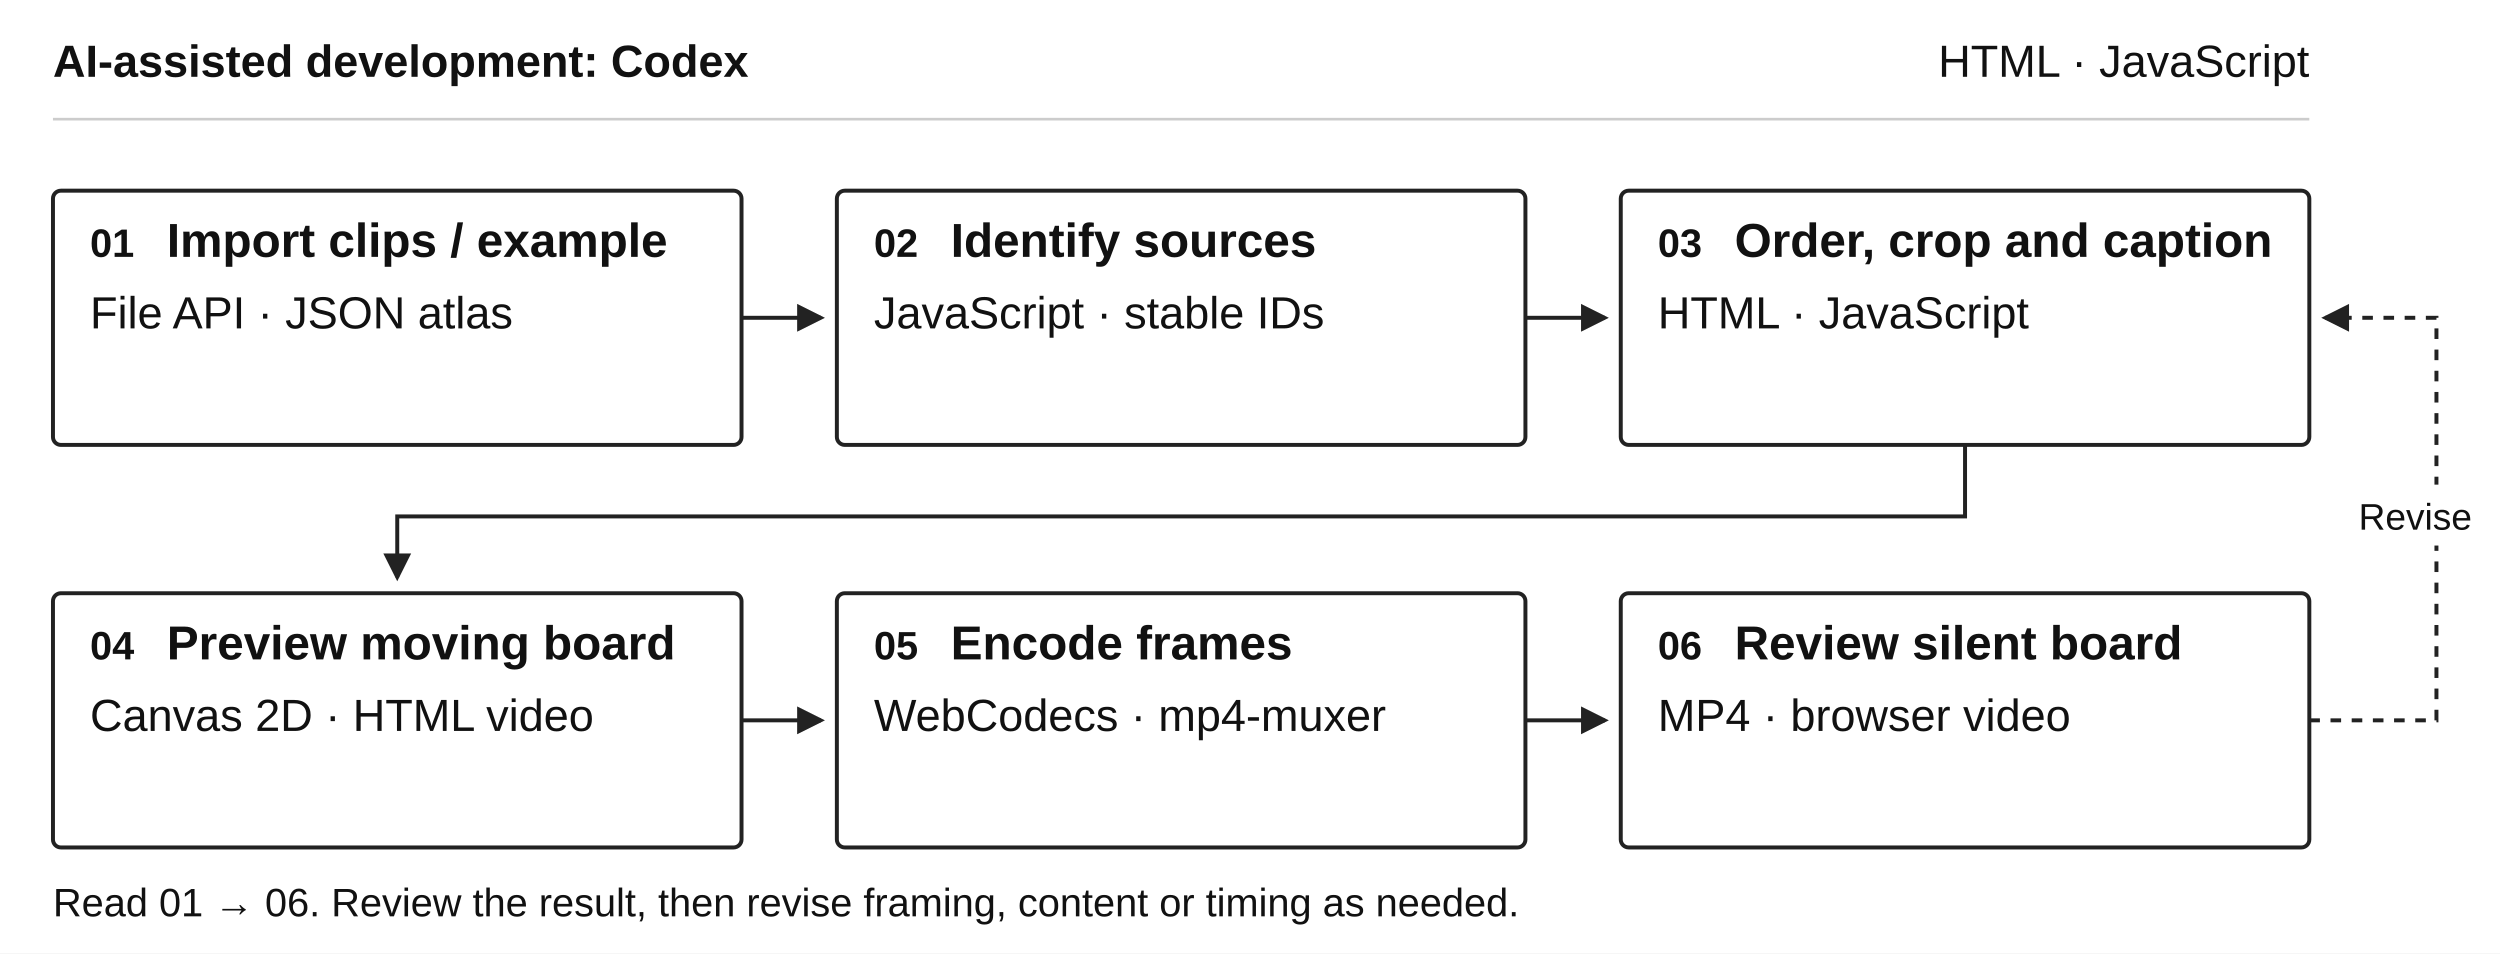
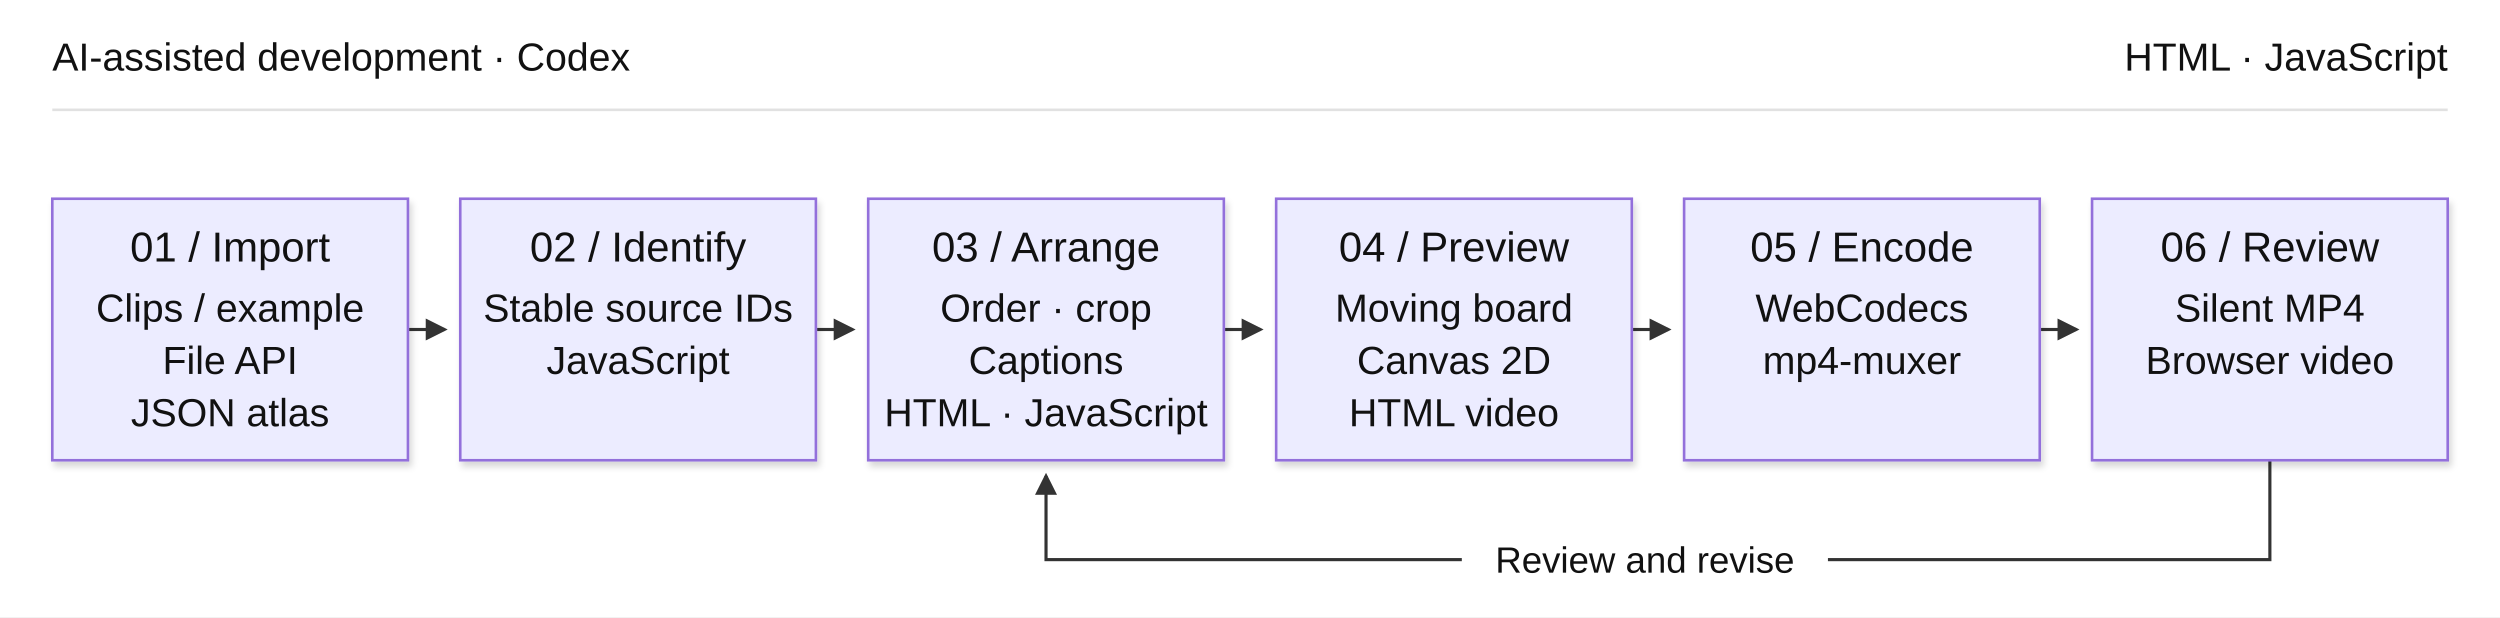
- <svg xmlns="http://www.w3.org/2000/svg" width="944" height="360" viewBox="0 0 944 360" role="img" aria-labelledby="title desc">
+ <svg xmlns="http://www.w3.org/2000/svg" width="956" height="236" viewBox="0 0 956 236" role="img" aria-labelledby="title desc">
  <defs>
    <marker id="arrow" markerWidth="7" markerHeight="7" refX="6" refY="3.5" orient="auto">
-       <path d="M0 0 L7 3.5 L0 7 Z" fill="#222" />
+       <path d="M0 0 L7 3.5 L0 7 Z" fill="#333" />
    </marker>
+     <filter id="shadow" x="-10%" y="-10%" width="125%" height="130%">
+       <feDropShadow dx="1" dy="2" stdDeviation="1.2" flood-color="#000" flood-opacity="0.16" />
+     </filter>
  </defs>
-   <rect width="944" height="360" fill="#fff" />
+   <rect width="956" height="236" fill="#fff" />
  <g font-family="Arial, Helvetica, sans-serif" fill="#111">
-     <text x="20" y="29" font-size="17" font-weight="600" text-anchor="start">AI-assisted development: Codex</text>
-     <text x="872" y="29" font-size="17" font-weight="400" text-anchor="end">HTML · JavaScript</text>
-     <path d="M20 45 H872" stroke="#ccc" />
-     <g fill="none" stroke="#222" stroke-width="1.5" marker-end="url(#arrow)">
-       <path d="M280 120 H310" />
-       <path d="M576 120 H606" />
-       <path d="M742 168 V195 H150 V218" />
-       <path d="M280 272 H310" />
-       <path d="M576 272 H606" />
-       <path d="M872 272 H920 V120 H878" stroke-dasharray="4 4" />
+     <text x="20" y="27" font-size="15" font-weight="400" text-anchor="start">AI-assisted development · Codex</text>
+     <text x="936" y="27" font-size="15" font-weight="400" text-anchor="end">HTML · JavaScript</text>
+     <path d="M20 42 H936" stroke="#e1e1e1" />
+     <g fill="none" stroke="#333" stroke-width="1.2" marker-end="url(#arrow)">
+       <path d="M156 126 H170" />
+       <path d="M312 126 H326" />
+       <path d="M468 126 H482" />
+       <path d="M624 126 H638" />
+       <path d="M780 126 H794" />
+       <path d="M868 176 V214 H400 V182" />
    </g>
-     <rect x="884" y="183" width="60" height="23" fill="#fff" />
-     <text x="912" y="200" font-size="14" font-weight="400" text-anchor="middle">Revise</text>
-     <rect x="20" y="72" width="260" height="96" rx="3" fill="#fff" stroke="#222" stroke-width="1.5" />
-     <text x="34" y="97" font-size="15" font-weight="600" text-anchor="start">01</text>
-     <text x="63" y="97" font-size="18" font-weight="600" text-anchor="start">Import clips / example</text>
-     <text x="34" y="124" font-size="17" font-weight="400" text-anchor="start">File API · JSON atlas</text>
-     <rect x="316" y="72" width="260" height="96" rx="3" fill="#fff" stroke="#222" stroke-width="1.5" />
-     <text x="330" y="97" font-size="15" font-weight="600" text-anchor="start">02</text>
-     <text x="359" y="97" font-size="18" font-weight="600" text-anchor="start">Identify sources</text>
-     <text x="330" y="124" font-size="17" font-weight="400" text-anchor="start">JavaScript · stable IDs</text>
-     <rect x="612" y="72" width="260" height="96" rx="3" fill="#fff" stroke="#222" stroke-width="1.5" />
-     <text x="626" y="97" font-size="15" font-weight="600" text-anchor="start">03</text>
-     <text x="655" y="97" font-size="18" font-weight="600" text-anchor="start">Order, crop and caption</text>
-     <text x="626" y="124" font-size="17" font-weight="400" text-anchor="start">HTML · JavaScript</text>
-     <rect x="20" y="224" width="260" height="96" rx="3" fill="#fff" stroke="#222" stroke-width="1.5" />
-     <text x="34" y="249" font-size="15" font-weight="600" text-anchor="start">04</text>
-     <text x="63" y="249" font-size="18" font-weight="600" text-anchor="start">Preview moving board</text>
-     <text x="34" y="276" font-size="17" font-weight="400" text-anchor="start">Canvas 2D · HTML video</text>
-     <rect x="316" y="224" width="260" height="96" rx="3" fill="#fff" stroke="#222" stroke-width="1.5" />
-     <text x="330" y="249" font-size="15" font-weight="600" text-anchor="start">05</text>
-     <text x="359" y="249" font-size="18" font-weight="600" text-anchor="start">Encode frames</text>
-     <text x="330" y="276" font-size="17" font-weight="400" text-anchor="start">WebCodecs · mp4-muxer</text>
-     <rect x="612" y="224" width="260" height="96" rx="3" fill="#fff" stroke="#222" stroke-width="1.5" />
-     <text x="626" y="249" font-size="15" font-weight="600" text-anchor="start">06</text>
-     <text x="655" y="249" font-size="18" font-weight="600" text-anchor="start">Review silent board</text>
-     <text x="626" y="276" font-size="17" font-weight="400" text-anchor="start">MP4 · browser video</text>
-     <text x="20" y="346" font-size="15" font-weight="400" text-anchor="start">Read 01 → 06. Review the result, then revise framing, content or timing as needed.</text>
+     <rect x="559" y="204" width="140" height="20" fill="#fff" />
+     <text x="629" y="219" font-size="14" font-weight="400" text-anchor="middle">Review and revise</text>
+     <rect x="20" y="76" width="136" height="100" fill="#ececff" stroke="#9370db" stroke-width="1" filter="url(#shadow)" />
+     <text x="88" y="100" font-size="16" font-weight="500" text-anchor="middle">01 / Import</text>
+     <text x="88" y="123" font-size="15" font-weight="400" text-anchor="middle">Clips / example</text>
+     <text x="88" y="143" font-size="15" font-weight="400" text-anchor="middle">File API</text>
+     <text x="88" y="163" font-size="15" font-weight="400" text-anchor="middle">JSON atlas</text>
+     <rect x="176" y="76" width="136" height="100" fill="#ececff" stroke="#9370db" stroke-width="1" filter="url(#shadow)" />
+     <text x="244" y="100" font-size="16" font-weight="500" text-anchor="middle">02 / Identify</text>
+     <text x="244" y="123" font-size="15" font-weight="400" text-anchor="middle">Stable source IDs</text>
+     <text x="244" y="143" font-size="15" font-weight="400" text-anchor="middle">JavaScript</text>
+     <rect x="332" y="76" width="136" height="100" fill="#ececff" stroke="#9370db" stroke-width="1" filter="url(#shadow)" />
+     <text x="400" y="100" font-size="16" font-weight="500" text-anchor="middle">03 / Arrange</text>
+     <text x="400" y="123" font-size="15" font-weight="400" text-anchor="middle">Order · crop</text>
+     <text x="400" y="143" font-size="15" font-weight="400" text-anchor="middle">Captions</text>
+     <text x="400" y="163" font-size="15" font-weight="400" text-anchor="middle">HTML · JavaScript</text>
+     <rect x="488" y="76" width="136" height="100" fill="#ececff" stroke="#9370db" stroke-width="1" filter="url(#shadow)" />
+     <text x="556" y="100" font-size="16" font-weight="500" text-anchor="middle">04 / Preview</text>
+     <text x="556" y="123" font-size="15" font-weight="400" text-anchor="middle">Moving board</text>
+     <text x="556" y="143" font-size="15" font-weight="400" text-anchor="middle">Canvas 2D</text>
+     <text x="556" y="163" font-size="15" font-weight="400" text-anchor="middle">HTML video</text>
+     <rect x="644" y="76" width="136" height="100" fill="#ececff" stroke="#9370db" stroke-width="1" filter="url(#shadow)" />
+     <text x="712" y="100" font-size="16" font-weight="500" text-anchor="middle">05 / Encode</text>
+     <text x="712" y="123" font-size="15" font-weight="400" text-anchor="middle">WebCodecs</text>
+     <text x="712" y="143" font-size="15" font-weight="400" text-anchor="middle">mp4-muxer</text>
+     <rect x="800" y="76" width="136" height="100" fill="#ececff" stroke="#9370db" stroke-width="1" filter="url(#shadow)" />
+     <text x="868" y="100" font-size="16" font-weight="500" text-anchor="middle">06 / Review</text>
+     <text x="868" y="123" font-size="15" font-weight="400" text-anchor="middle">Silent MP4</text>
+     <text x="868" y="143" font-size="15" font-weight="400" text-anchor="middle">Browser video</text>
  </g>
</svg>
